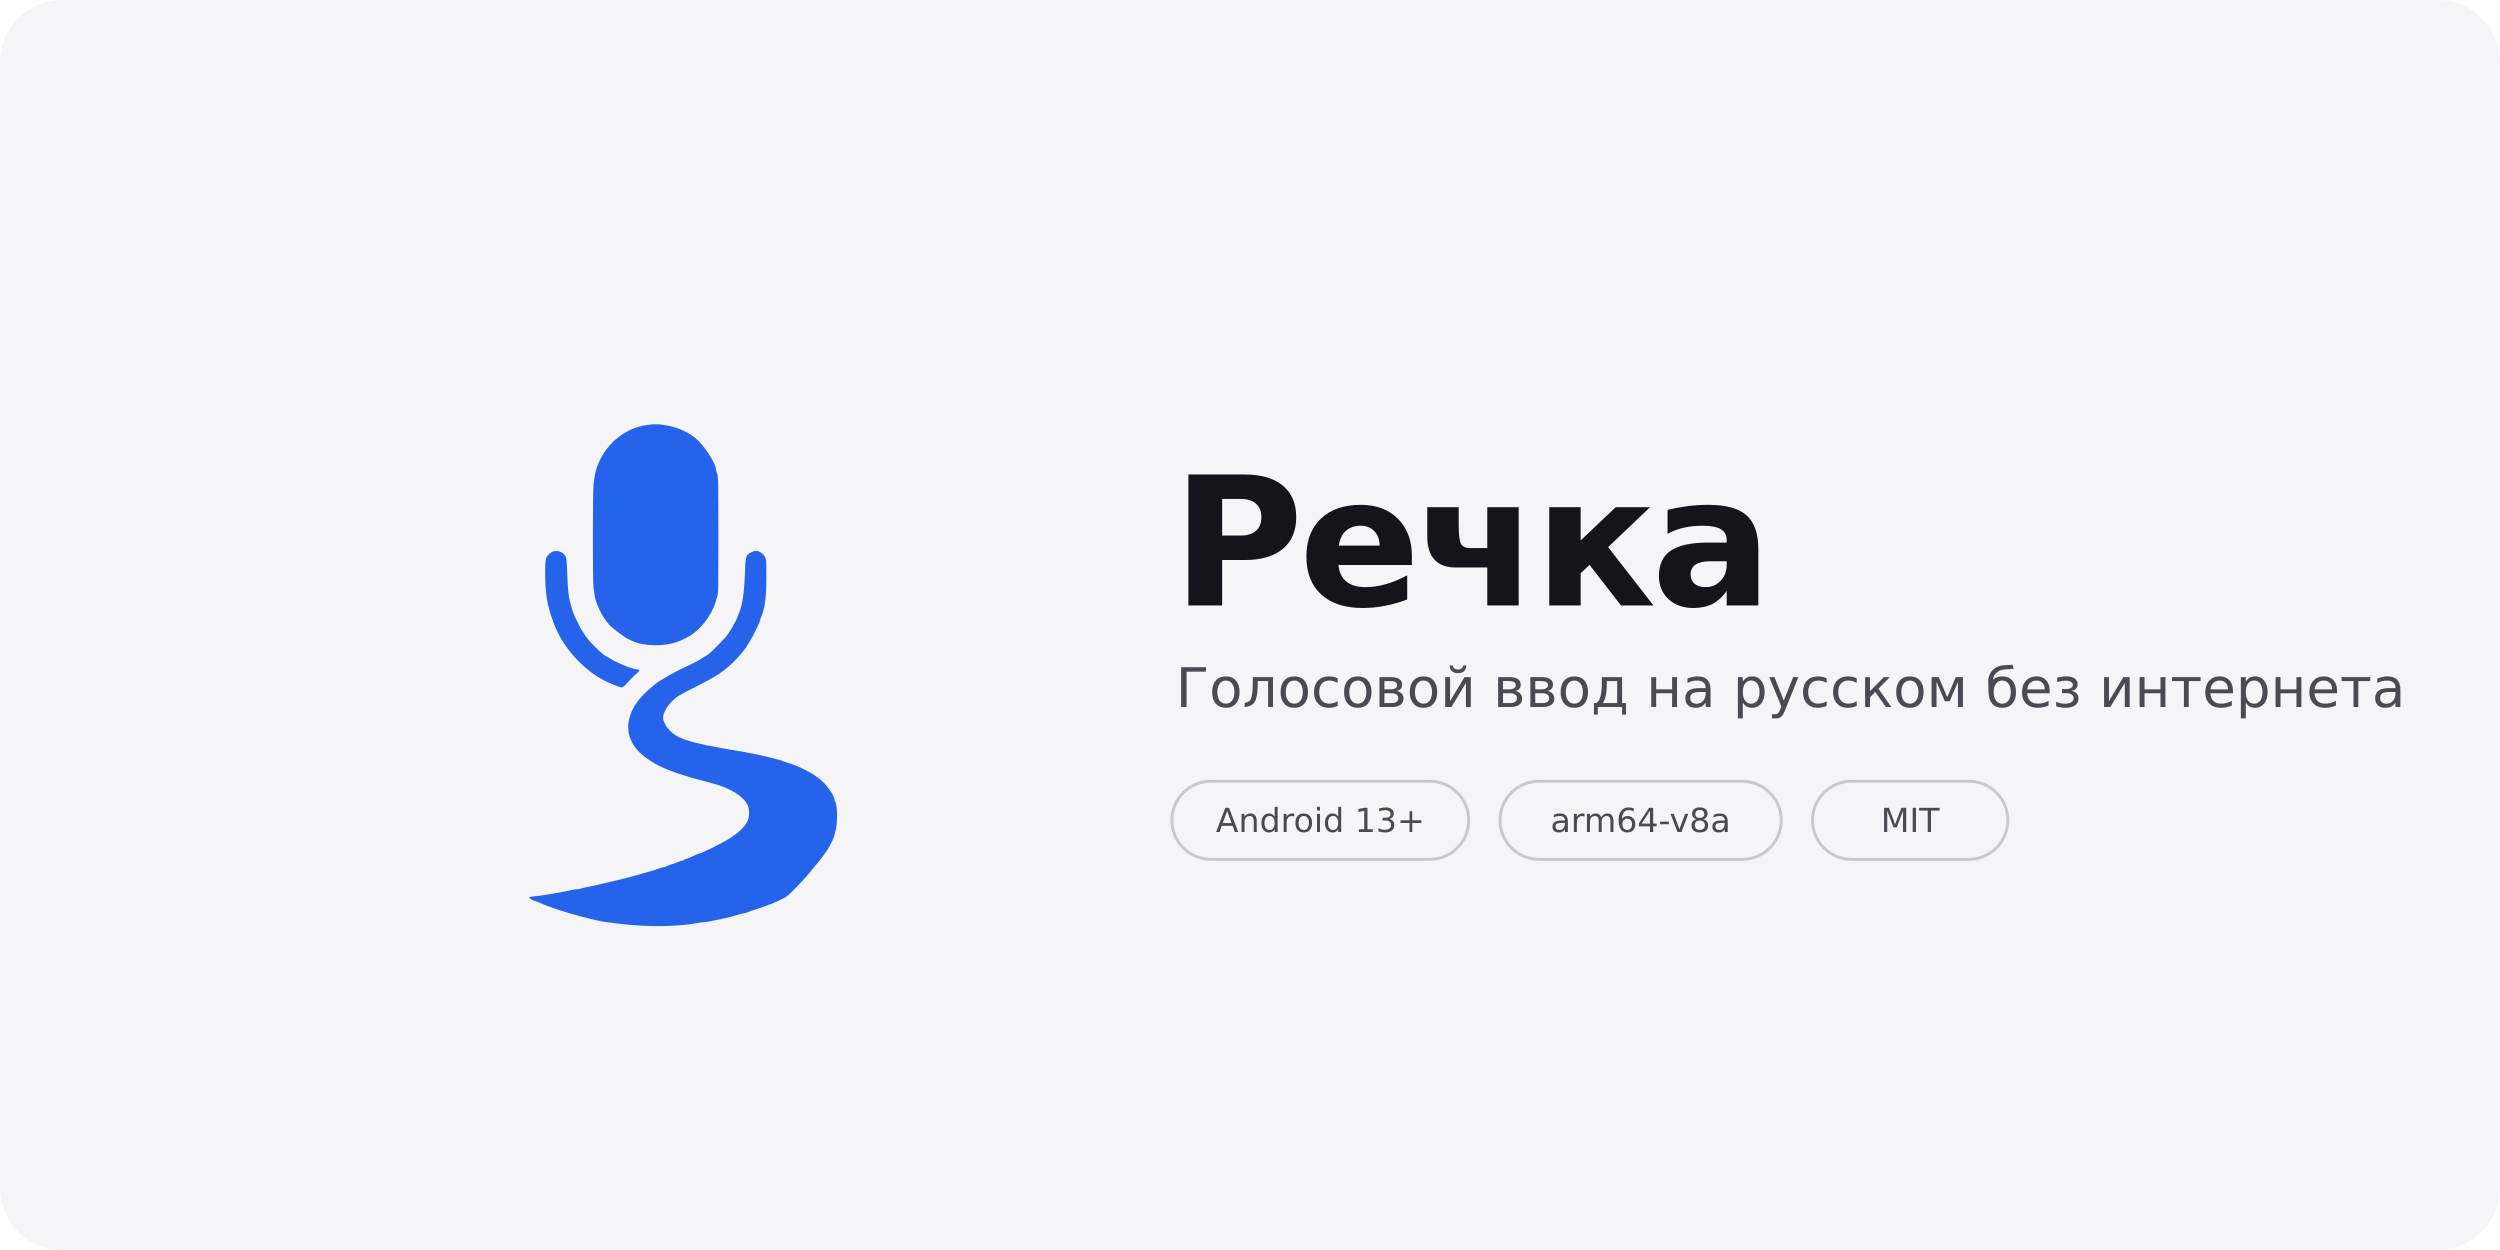
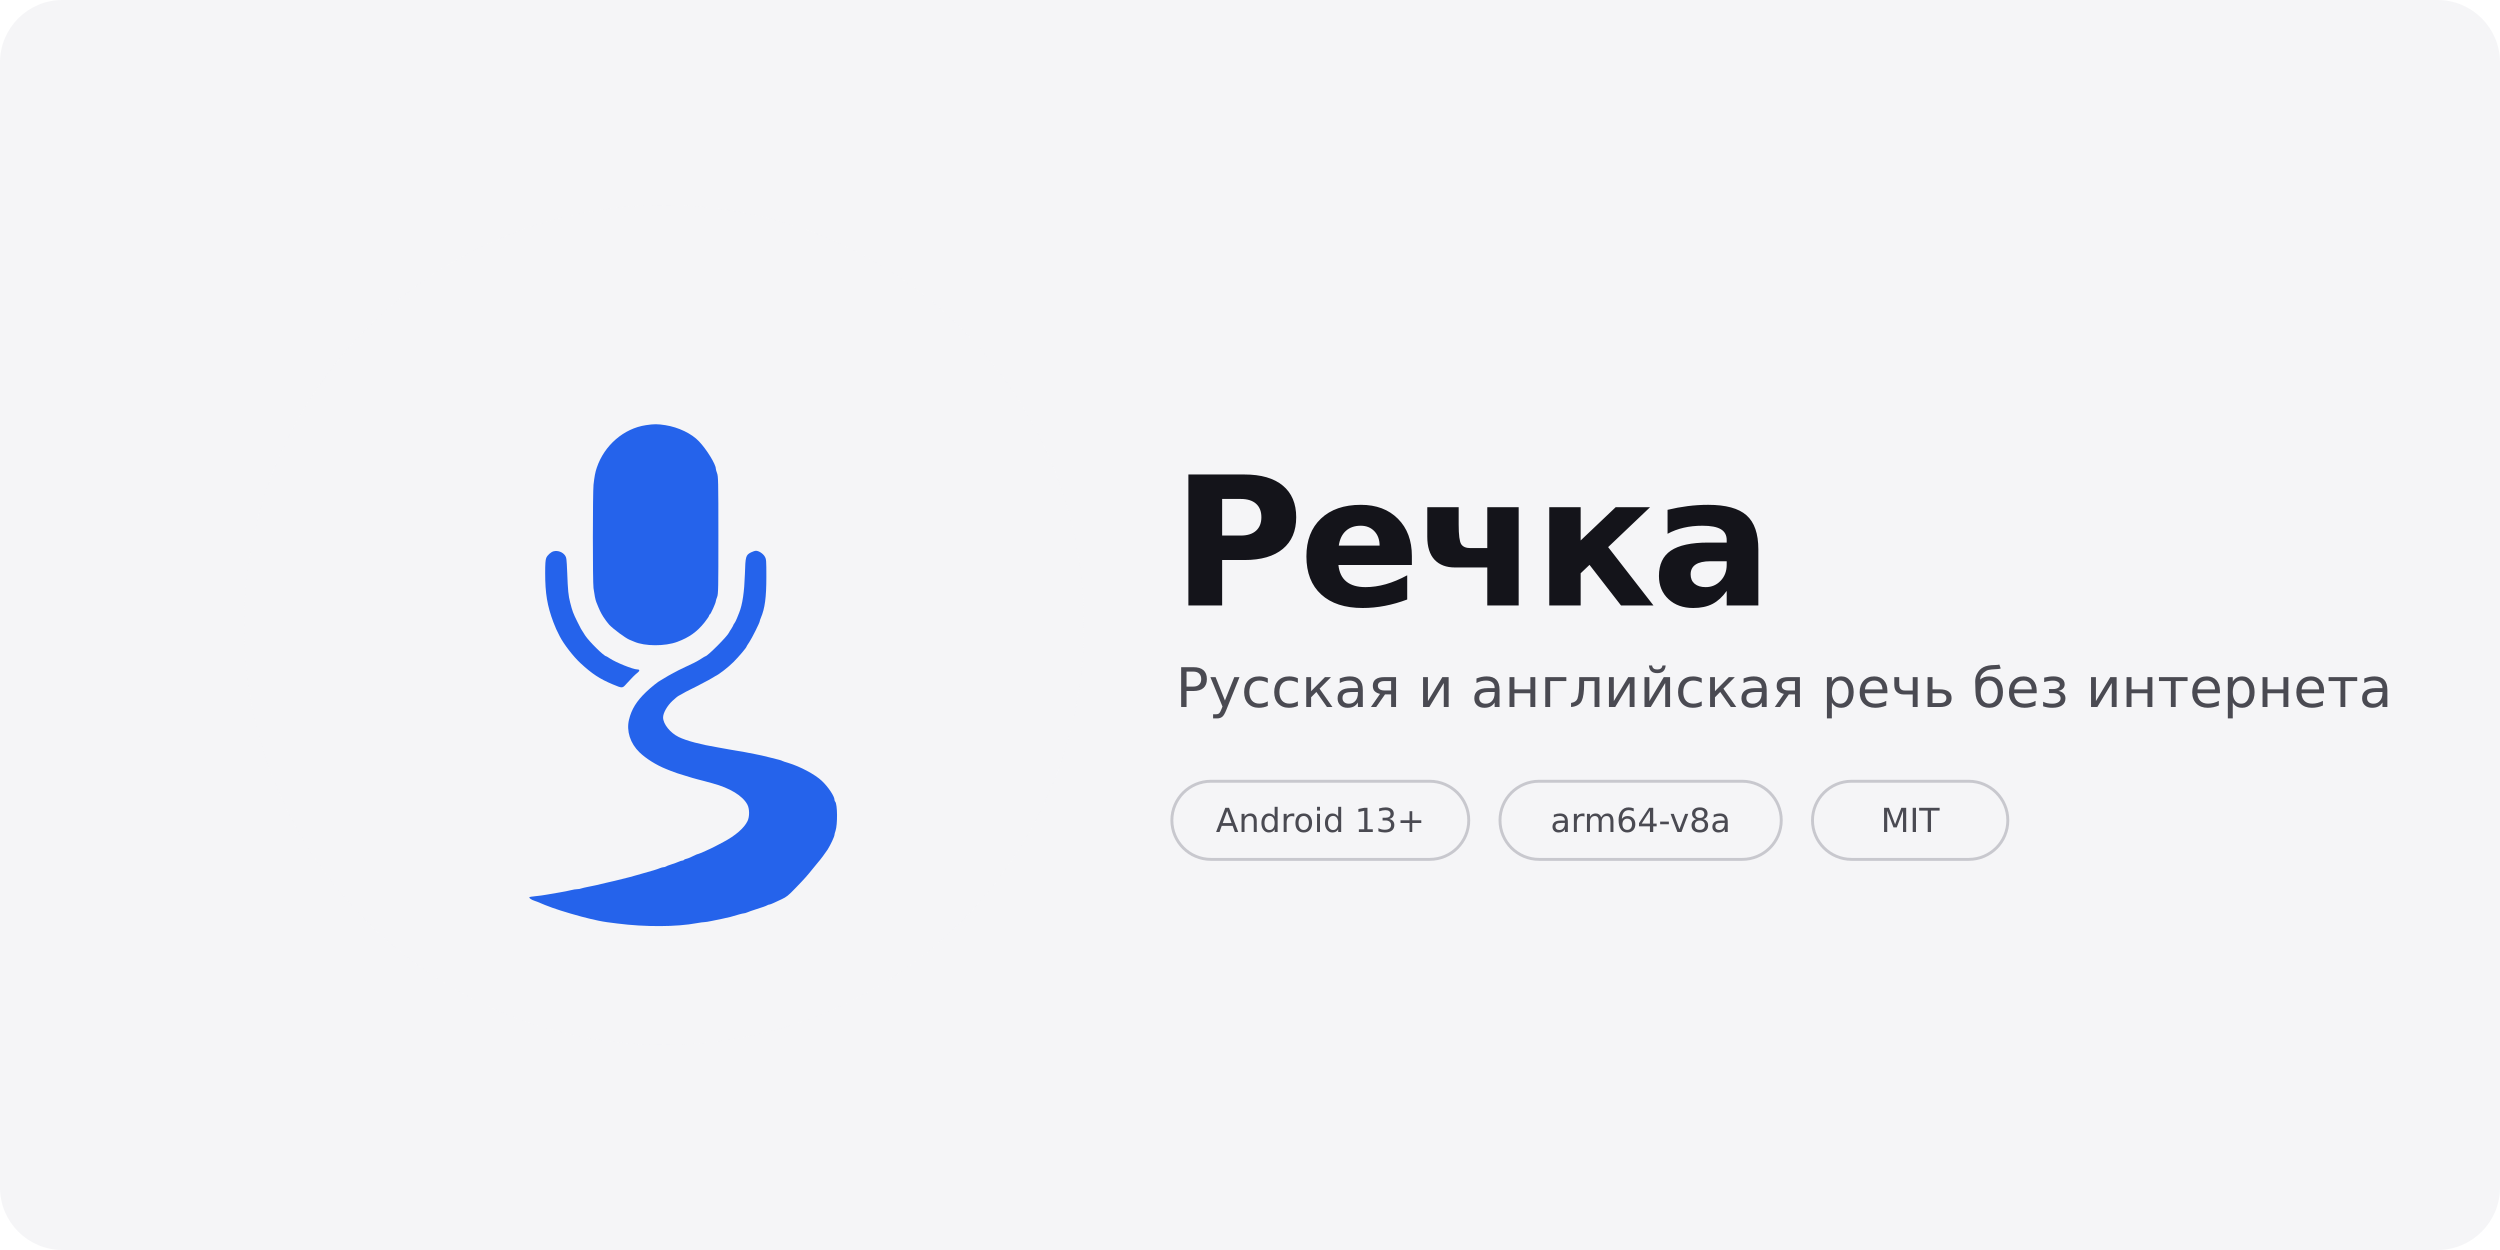
- <svg xmlns="http://www.w3.org/2000/svg" viewBox="0 0 1280 640" width="1280" height="640" role="img" aria-label="Речка — голосовой ввод на русском без интернета">
+ <svg xmlns="http://www.w3.org/2000/svg" viewBox="0 0 1280 640" width="1280" height="640" role="img" aria-label="Речка — голосовой ввод на русском и английском без интернета">
  <defs>
    <linearGradient id="bg" x1="0%" y1="0%" x2="0%" y2="100%">
      <stop offset="0%" stop-color="#F5F5F7" />
      <stop offset="100%" stop-color="#E8E8EB" />
    </linearGradient>
  </defs>
  <rect width="1280" height="640" rx="32" fill="#F5F5F7" />
  <circle cx="340" cy="320" r="215" fill="#F5F5F7" opacity="0.85" />
  <g transform="translate(125 105) scale(0.375)" fill="#2563EB">
    <g transform="translate(0 1143) scale(0.1 -0.1)">
      <path d="M5485 8425 c-301 -45 -567 -274 -670 -580 -21 -59 -33 -126 -45 -235 -11 -111 -12 -1326 0 -1410 12 -91 26 -161 38 -190 45 -113 59 -142 95 -200 22 -36 59 -85 81 -109 55 -59 221 -182 276 -205 25 -10 54 -22 65 -27 145 -64 422 -65 590 -2 163 61 269 137 370 264 39 49 65 88 65 99 0 5 3 10 8 10 10 0 82 158 82 182 0 7 8 33 18 58 16 41 17 109 17 845 0 737 -2 803 -18 844 -9 24 -17 52 -17 62 0 59 -125 263 -229 372 -100 107 -281 194 -460 222 -108 17 -154 17 -266 0z" />
      <path d="M4225 6703 c-35 -9 -85 -53 -100 -90 -11 -27 -15 -78 -15 -207 0 -279 28 -447 112 -671 27 -72 45 -111 87 -193 55 -107 188 -279 284 -367 158 -146 263 -215 440 -289 132 -55 131 -55 185 6 66 74 122 130 155 155 31 24 29 43 -5 43 -57 0 -291 94 -376 151 -24 16 -46 29 -49 29 -29 0 -235 203 -288 285 -56 86 -59 91 -105 185 -60 121 -68 144 -99 265 -24 94 -31 162 -40 406 -8 193 -10 208 -31 237 -34 46 -98 69 -155 55z" />
      <path d="M6920 6688 c-71 -37 -76 -53 -83 -298 -8 -242 -33 -414 -78 -525 -4 -11 -18 -45 -30 -75 -12 -30 -28 -62 -36 -71 -7 -8 -13 -19 -13 -22 0 -4 -12 -26 -27 -50 -16 -23 -30 -47 -33 -54 -21 -49 -294 -323 -322 -323 -3 0 -30 -16 -59 -35 -54 -35 -116 -67 -244 -125 -70 -32 -204 -104 -260 -140 -16 -11 -37 -23 -45 -27 -32 -14 -138 -99 -203 -162 -130 -125 -198 -235 -232 -376 -38 -155 16 -324 143 -447 89 -86 229 -174 367 -229 11 -4 38 -15 60 -24 46 -19 123 -45 210 -70 33 -10 71 -22 85 -26 14 -5 43 -13 65 -18 22 -6 67 -17 100 -26 33 -9 83 -23 110 -30 238 -64 412 -170 476 -291 30 -56 31 -164 2 -224 -45 -95 -166 -200 -329 -286 -49 -25 -100 -52 -114 -60 -49 -27 -221 -104 -232 -104 -5 0 -22 -6 -36 -13 -58 -29 -98 -47 -125 -53 -15 -3 -30 -10 -33 -15 -3 -5 -12 -9 -21 -9 -8 0 -29 -6 -46 -14 -18 -8 -63 -25 -102 -37 -38 -12 -74 -26 -79 -31 -6 -4 -19 -8 -29 -8 -10 0 -33 -6 -50 -13 -18 -8 -57 -21 -87 -30 -69 -20 -195 -56 -235 -67 -16 -4 -55 -15 -85 -24 -68 -18 -127 -33 -205 -51 -33 -7 -91 -21 -130 -30 -38 -9 -97 -23 -130 -31 -33 -7 -86 -18 -117 -24 -32 -6 -69 -15 -84 -20 -14 -6 -39 -10 -56 -10 -18 0 -57 -6 -87 -14 -31 -8 -101 -22 -156 -31 -55 -9 -134 -23 -175 -30 -41 -8 -110 -17 -153 -21 -43 -4 -80 -10 -82 -14 -7 -11 26 -35 70 -49 22 -7 58 -21 80 -31 38 -17 78 -33 163 -64 113 -42 389 -122 512 -150 36 -8 90 -20 120 -27 30 -6 82 -16 115 -20 33 -4 96 -12 140 -18 382 -49 810 -47 1086 5 42 8 88 14 104 14 15 0 57 7 94 15 36 8 102 21 146 30 82 16 154 35 236 61 26 7 54 14 63 14 8 0 30 6 48 14 18 8 62 24 98 35 104 33 154 50 172 61 10 6 23 10 30 10 6 0 30 9 52 19 23 11 75 35 116 54 65 30 90 50 190 154 127 131 156 165 239 268 31 39 62 76 68 83 24 25 100 127 129 172 40 64 94 178 94 202 0 7 6 31 14 53 30 88 27 368 -4 399 -5 5 -10 18 -10 27 0 47 -85 175 -172 257 -92 88 -297 197 -463 247 -33 9 -68 21 -77 26 -17 9 -44 16 -158 44 -117 29 -137 34 -210 48 -159 32 -207 40 -255 47 -27 4 -75 13 -105 18 -30 6 -98 18 -150 27 -241 40 -431 91 -536 142 -117 57 -214 178 -214 268 0 60 56 159 128 226 35 33 74 65 86 70 11 5 35 18 51 28 17 11 64 36 105 56 41 20 82 40 90 45 8 5 51 27 95 50 44 22 94 50 110 60 17 11 37 23 45 27 54 25 178 121 250 193 74 74 180 199 180 213 0 3 16 29 36 58 36 53 144 269 144 288 0 6 6 25 14 43 56 130 76 282 76 562 0 224 -1 241 -21 276 -23 41 -82 80 -121 80 -13 0 -44 -10 -68 -22z" />
    </g>
  </g>
  <g font-family="DejaVu Sans, sans-serif">
    <text x="600" y="310" font-size="92" font-weight="800" letter-spacing="-2.5" fill="#14141A">Речка</text>
-     <text x="602" y="362" font-size="28" fill="#4A4A52">Голосовой ввод на русском без интернета</text>
+     <text x="602" y="362" font-size="28" fill="#4A4A52">Русская и английская речь без интернета</text>
    <g transform="translate(600 400)" font-size="17" fill="#4A4A52">
      <g>
        <rect width="152" height="40" rx="20" fill="none" stroke="#C8C8CE" stroke-width="1.5" />
        <text x="76" y="26" text-anchor="middle">Android 13+</text>
      </g>
      <g transform="translate(168 0)">
        <rect width="144" height="40" rx="20" fill="none" stroke="#C8C8CE" stroke-width="1.5" />
        <text x="72" y="26" text-anchor="middle">arm64-v8a</text>
      </g>
      <g transform="translate(328 0)">
        <rect width="100" height="40" rx="20" fill="none" stroke="#C8C8CE" stroke-width="1.5" />
        <text x="50" y="26" text-anchor="middle">MIT</text>
      </g>
    </g>
  </g>
</svg>
